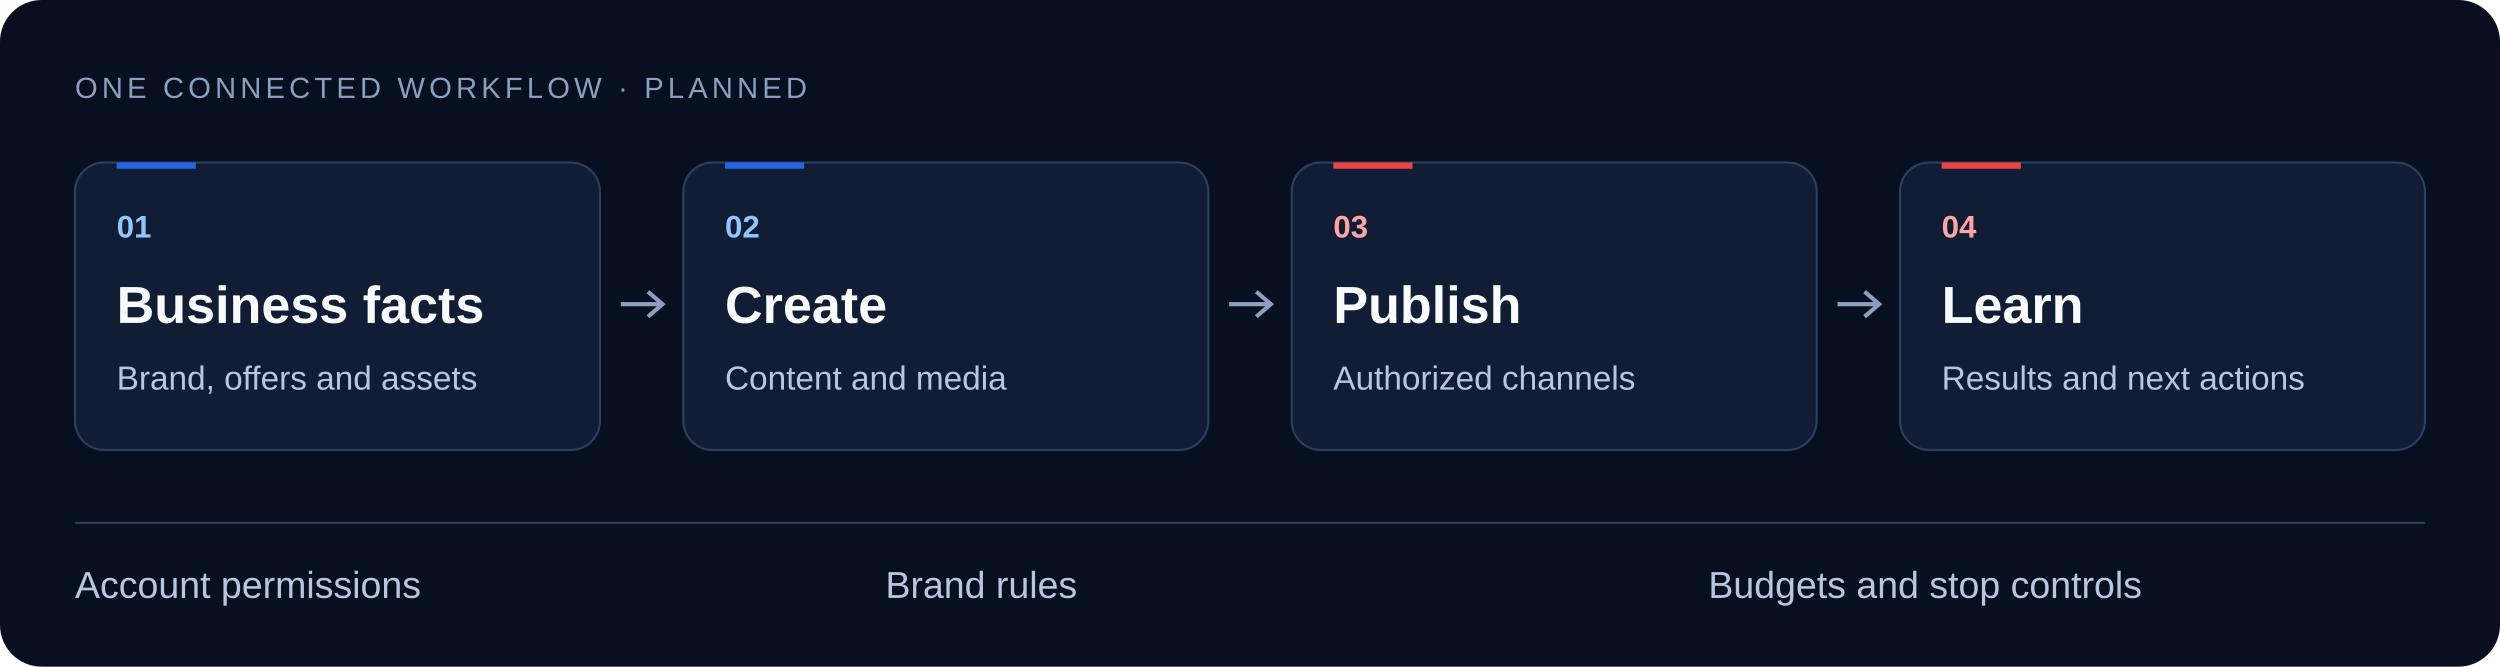
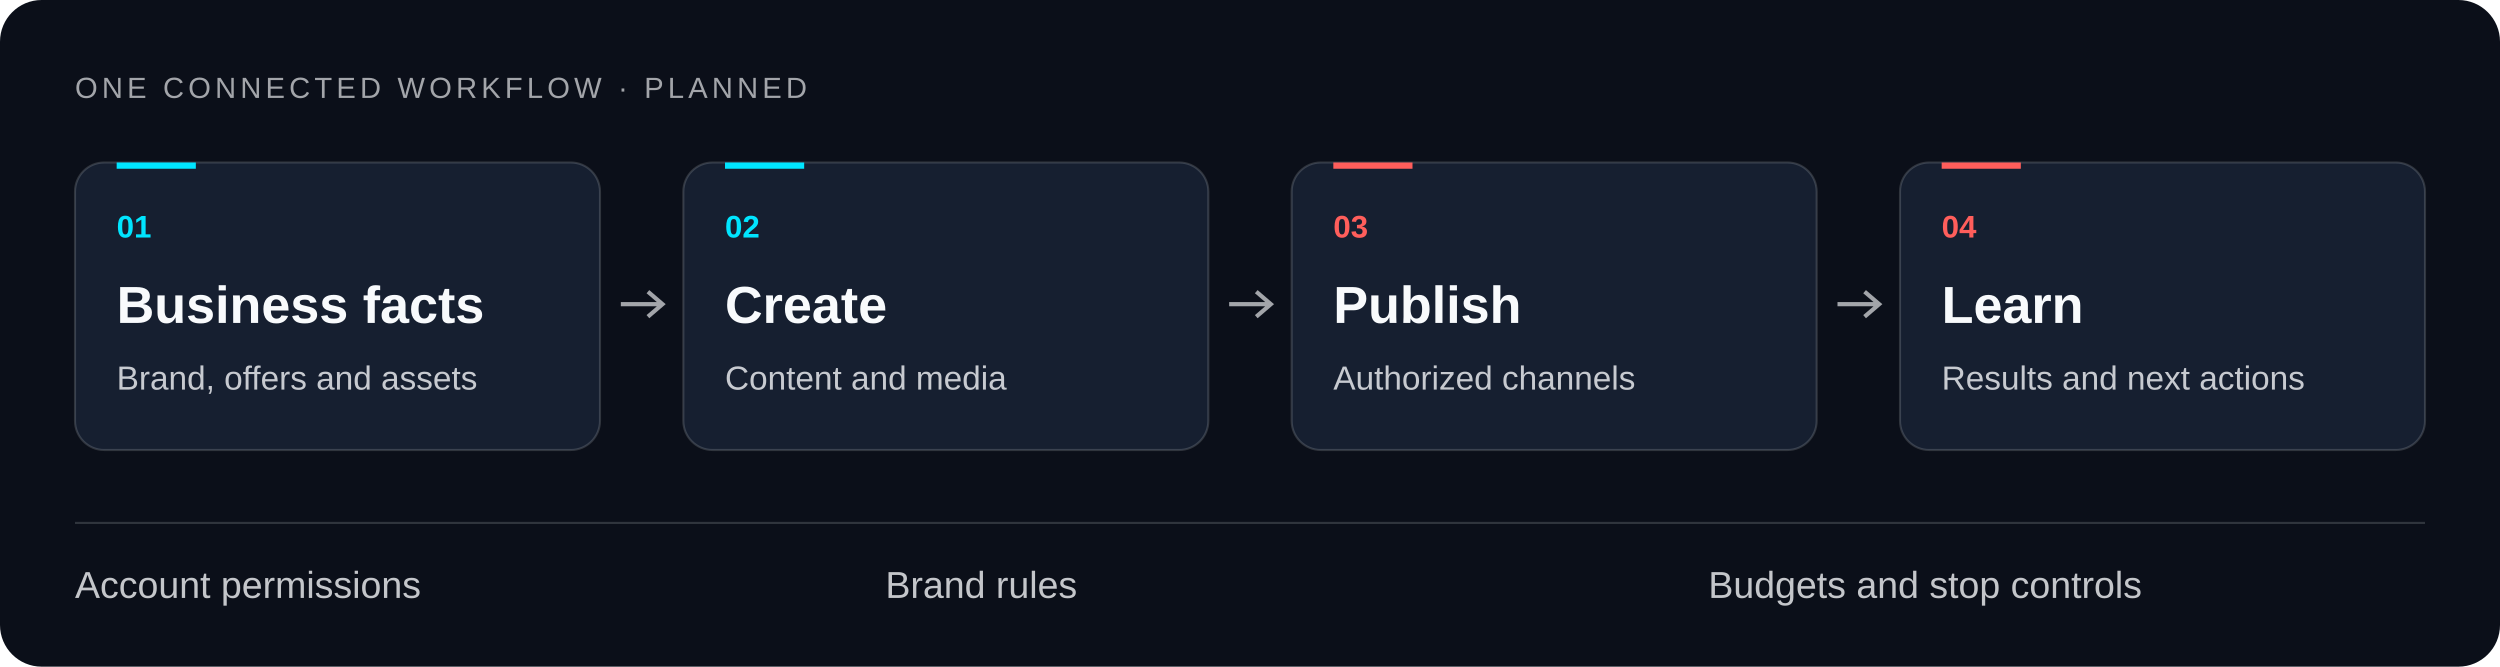
<svg xmlns="http://www.w3.org/2000/svg" width="1200" height="320" viewBox="0 0 1200 320" role="img" aria-labelledby="title desc">
-   <rect width="1200" height="320" rx="20" fill="#080F20" />
+   <rect width="1200" height="320" rx="20" fill="#0B0F19" />
  <g font-family="Segoe UI,Arial,sans-serif">
-     <text x="36" y="47" fill="#8CA0BD" font-size="14" letter-spacing="2">ONE CONNECTED WORKFLOW · PLANNED</text>
+     <text x="36" y="47" fill="#F8FAFC" fill-opacity=".64" font-size="14" letter-spacing="2">ONE CONNECTED WORKFLOW · PLANNED</text>
    <g transform="translate(36 78)">
-       <rect width="252" height="138" rx="14" fill="#111D34" stroke="#2B405F" />
-       <text x="20" y="36" fill="#93C5FD" font-size="15" font-weight="700">01</text>
+       <rect width="252" height="138" rx="14" fill="#161F30" stroke="#F8FAFC" stroke-opacity=".16" />
+       <text x="20" y="36" fill="#00E5FF" font-size="15" font-weight="700">01</text>
      <text x="20" y="77" fill="#F8FAFC" font-size="25" font-weight="600">Business facts</text>
-       <text x="20" y="109" fill="#B9C7DE" font-size="16">Brand, offers and assets</text>
-       <rect x="20" width="38" height="3" fill="#2563EB" />
+       <text x="20" y="109" fill="#F8FAFC" fill-opacity=".78" font-size="16">Brand, offers and assets</text>
+       <rect x="20" width="38" height="3" fill="#00E5FF" />
    </g>
-     <path d="M298 146h20m-7-6 7 6-7 6" fill="none" stroke="#8CA0BD" stroke-width="2" />
+     <path d="M298 146h20m-7-6 7 6-7 6" fill="none" stroke="#F8FAFC" stroke-opacity=".64" stroke-width="2" />
    <g transform="translate(328 78)">
-       <rect width="252" height="138" rx="14" fill="#111D34" stroke="#2B405F" />
-       <text x="20" y="36" fill="#93C5FD" font-size="15" font-weight="700">02</text>
+       <rect width="252" height="138" rx="14" fill="#161F30" stroke="#F8FAFC" stroke-opacity=".16" />
+       <text x="20" y="36" fill="#00E5FF" font-size="15" font-weight="700">02</text>
      <text x="20" y="77" fill="#F8FAFC" font-size="25" font-weight="600">Create</text>
-       <text x="20" y="109" fill="#B9C7DE" font-size="16">Content and media</text>
-       <rect x="20" width="38" height="3" fill="#2563EB" />
+       <text x="20" y="109" fill="#F8FAFC" fill-opacity=".78" font-size="16">Content and media</text>
+       <rect x="20" width="38" height="3" fill="#00E5FF" />
    </g>
-     <path d="M590 146h20m-7-6 7 6-7 6" fill="none" stroke="#8CA0BD" stroke-width="2" />
+     <path d="M590 146h20m-7-6 7 6-7 6" fill="none" stroke="#F8FAFC" stroke-opacity=".64" stroke-width="2" />
    <g transform="translate(620 78)">
-       <rect width="252" height="138" rx="14" fill="#111D34" stroke="#2B405F" />
-       <text x="20" y="36" fill="#FCA5A5" font-size="15" font-weight="700">03</text>
+       <rect width="252" height="138" rx="14" fill="#161F30" stroke="#F8FAFC" stroke-opacity=".16" />
+       <text x="20" y="36" fill="#FF5E5B" font-size="15" font-weight="700">03</text>
      <text x="20" y="77" fill="#F8FAFC" font-size="25" font-weight="600">Publish</text>
-       <text x="20" y="109" fill="#B9C7DE" font-size="16">Authorized channels</text>
-       <rect x="20" width="38" height="3" fill="#EF4444" />
+       <text x="20" y="109" fill="#F8FAFC" fill-opacity=".78" font-size="16">Authorized channels</text>
+       <rect x="20" width="38" height="3" fill="#FF5E5B" />
    </g>
-     <path d="M882 146h20m-7-6 7 6-7 6" fill="none" stroke="#8CA0BD" stroke-width="2" />
+     <path d="M882 146h20m-7-6 7 6-7 6" fill="none" stroke="#F8FAFC" stroke-opacity=".64" stroke-width="2" />
    <g transform="translate(912 78)">
-       <rect width="252" height="138" rx="14" fill="#111D34" stroke="#2B405F" />
-       <text x="20" y="36" fill="#FCA5A5" font-size="15" font-weight="700">04</text>
+       <rect width="252" height="138" rx="14" fill="#161F30" stroke="#F8FAFC" stroke-opacity=".16" />
+       <text x="20" y="36" fill="#FF5E5B" font-size="15" font-weight="700">04</text>
      <text x="20" y="77" fill="#F8FAFC" font-size="25" font-weight="600">Learn</text>
-       <text x="20" y="109" fill="#B9C7DE" font-size="16">Results and next actions</text>
-       <rect x="20" width="38" height="3" fill="#EF4444" />
+       <text x="20" y="109" fill="#F8FAFC" fill-opacity=".78" font-size="16">Results and next actions</text>
+       <rect x="20" width="38" height="3" fill="#FF5E5B" />
    </g>
-     <path d="M36 251h1128" stroke="#2B405F" />
-     <text x="36" y="287" fill="#B9C7DE" font-size="18">Account permissions</text>
-     <text x="425" y="287" fill="#B9C7DE" font-size="18">Brand rules</text>
-     <text x="820" y="287" fill="#B9C7DE" font-size="18">Budgets and stop controls</text>
+     <path d="M36 251h1128" stroke="#F8FAFC" stroke-opacity=".16" />
+     <text x="36" y="287" fill="#F8FAFC" fill-opacity=".78" font-size="18">Account permissions</text>
+     <text x="425" y="287" fill="#F8FAFC" fill-opacity=".78" font-size="18">Brand rules</text>
+     <text x="820" y="287" fill="#F8FAFC" fill-opacity=".78" font-size="18">Budgets and stop controls</text>
  </g>
</svg>
